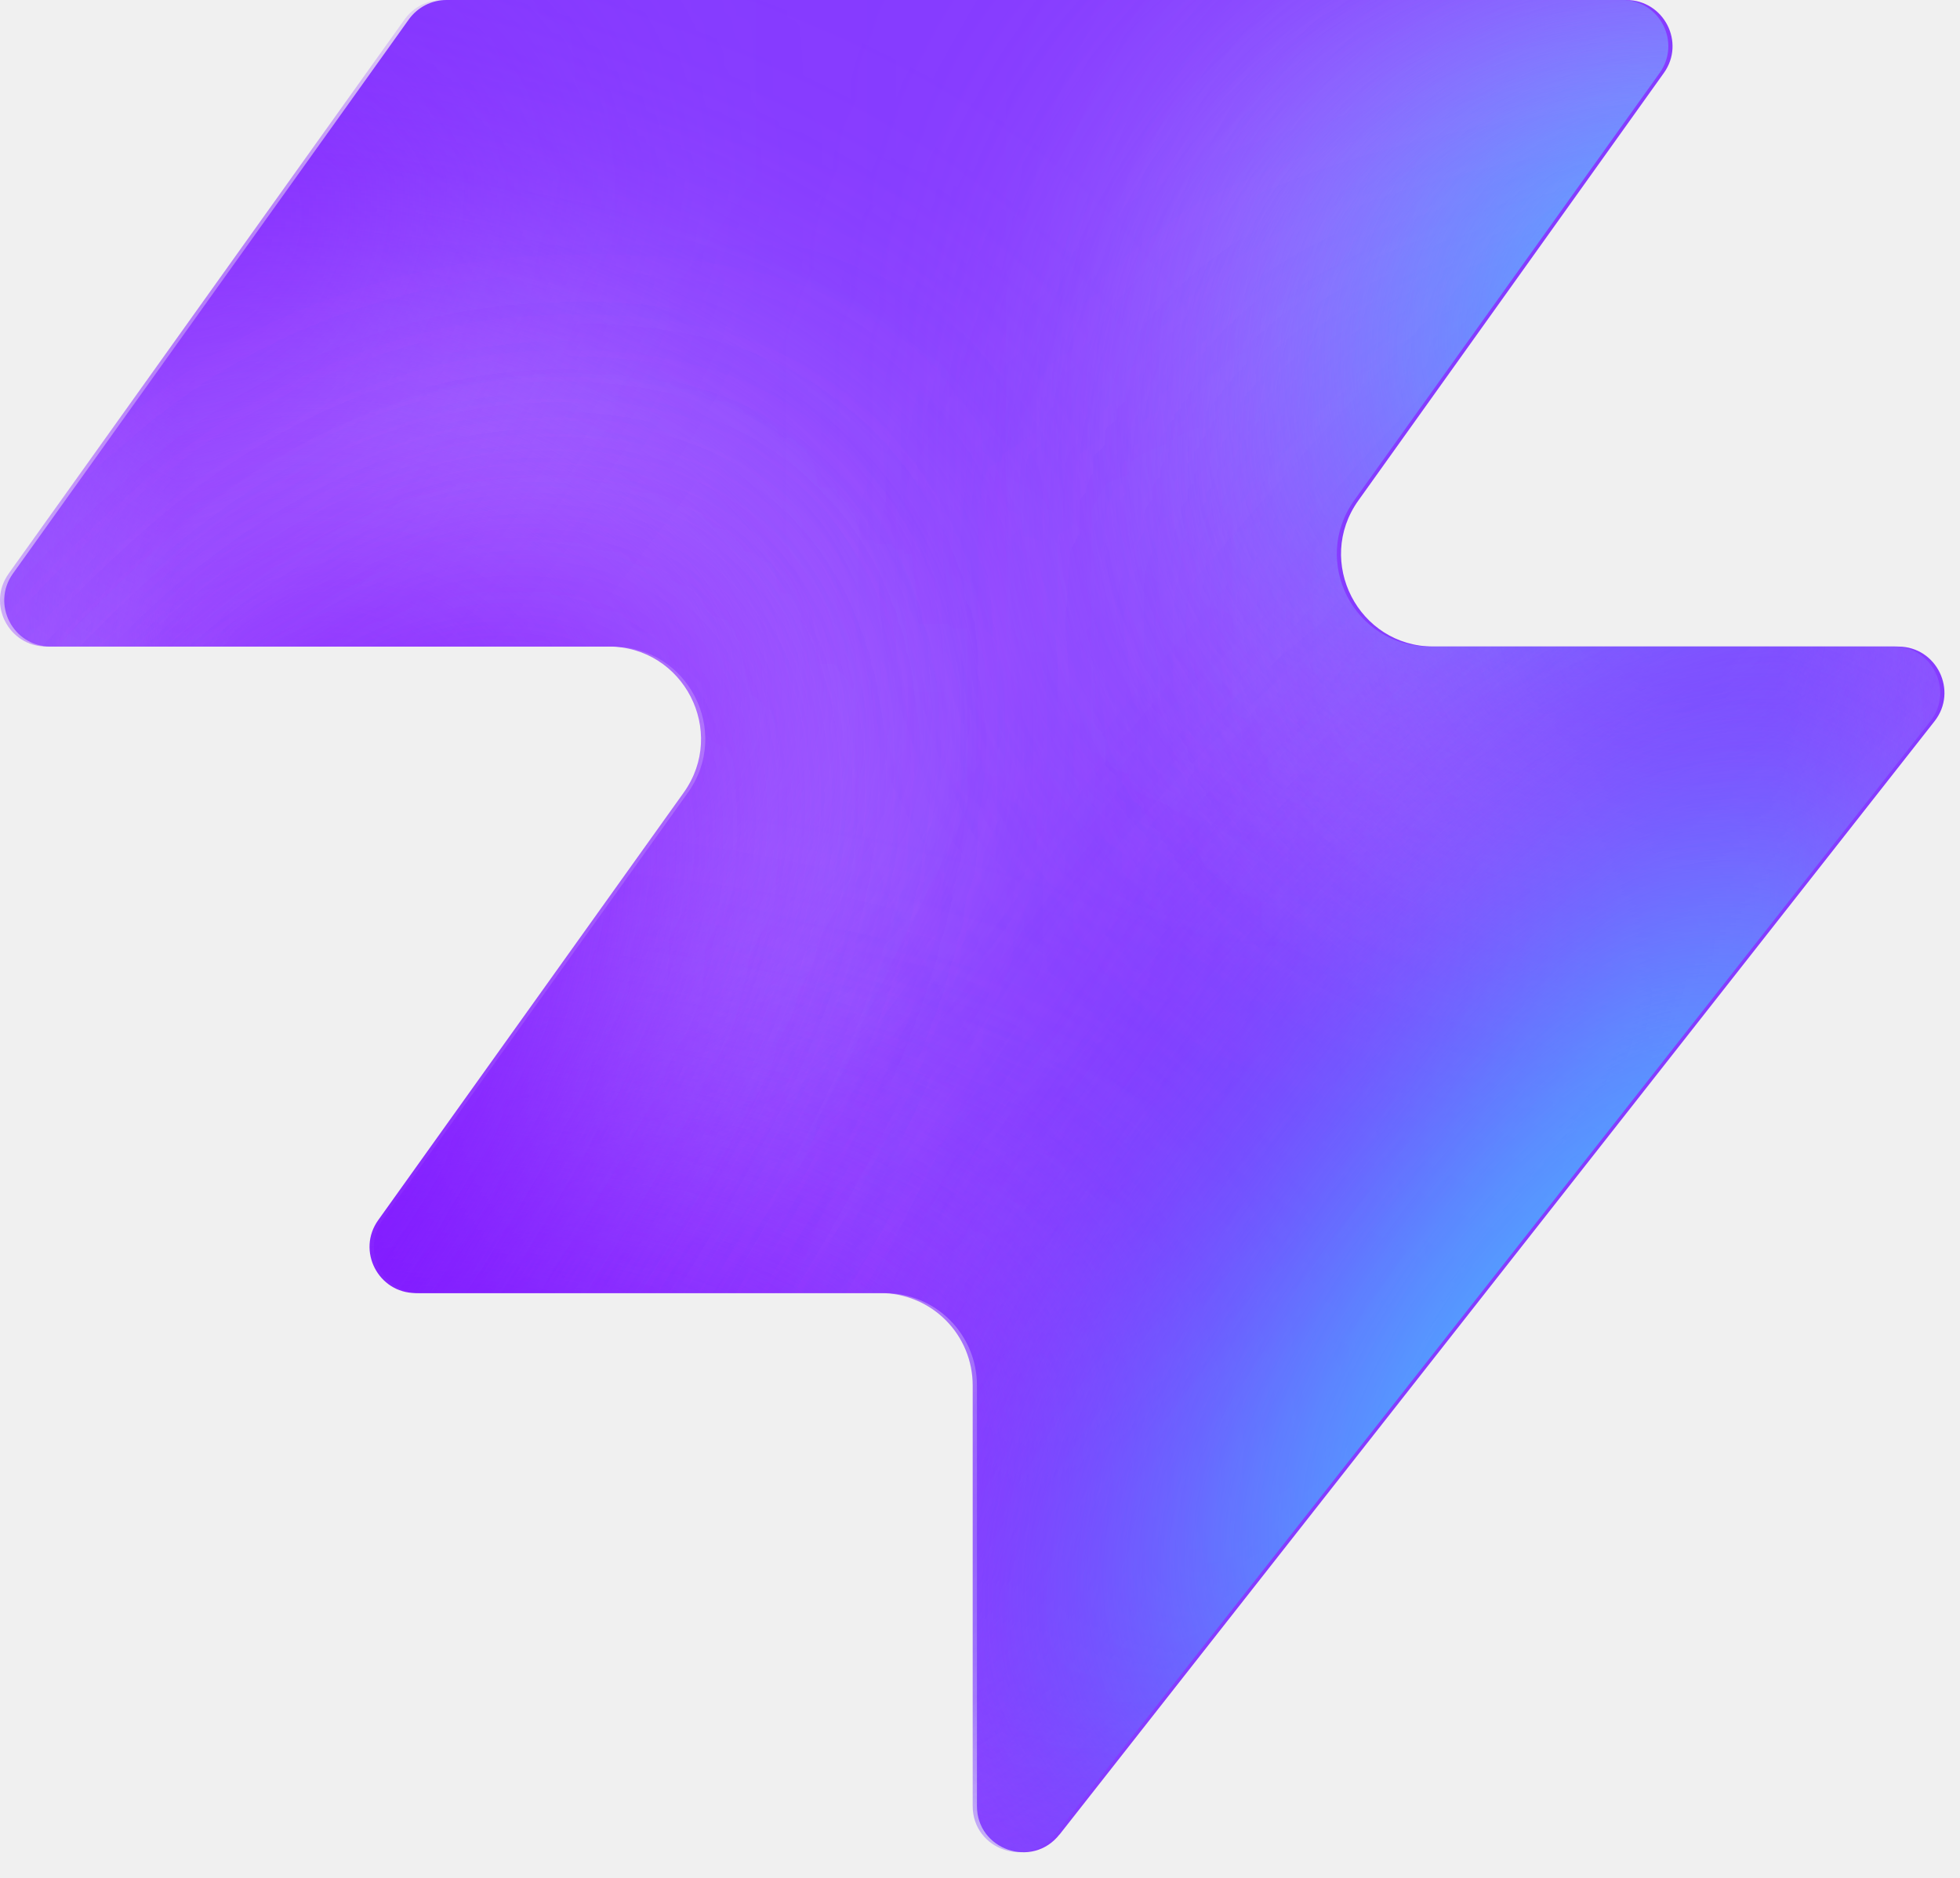
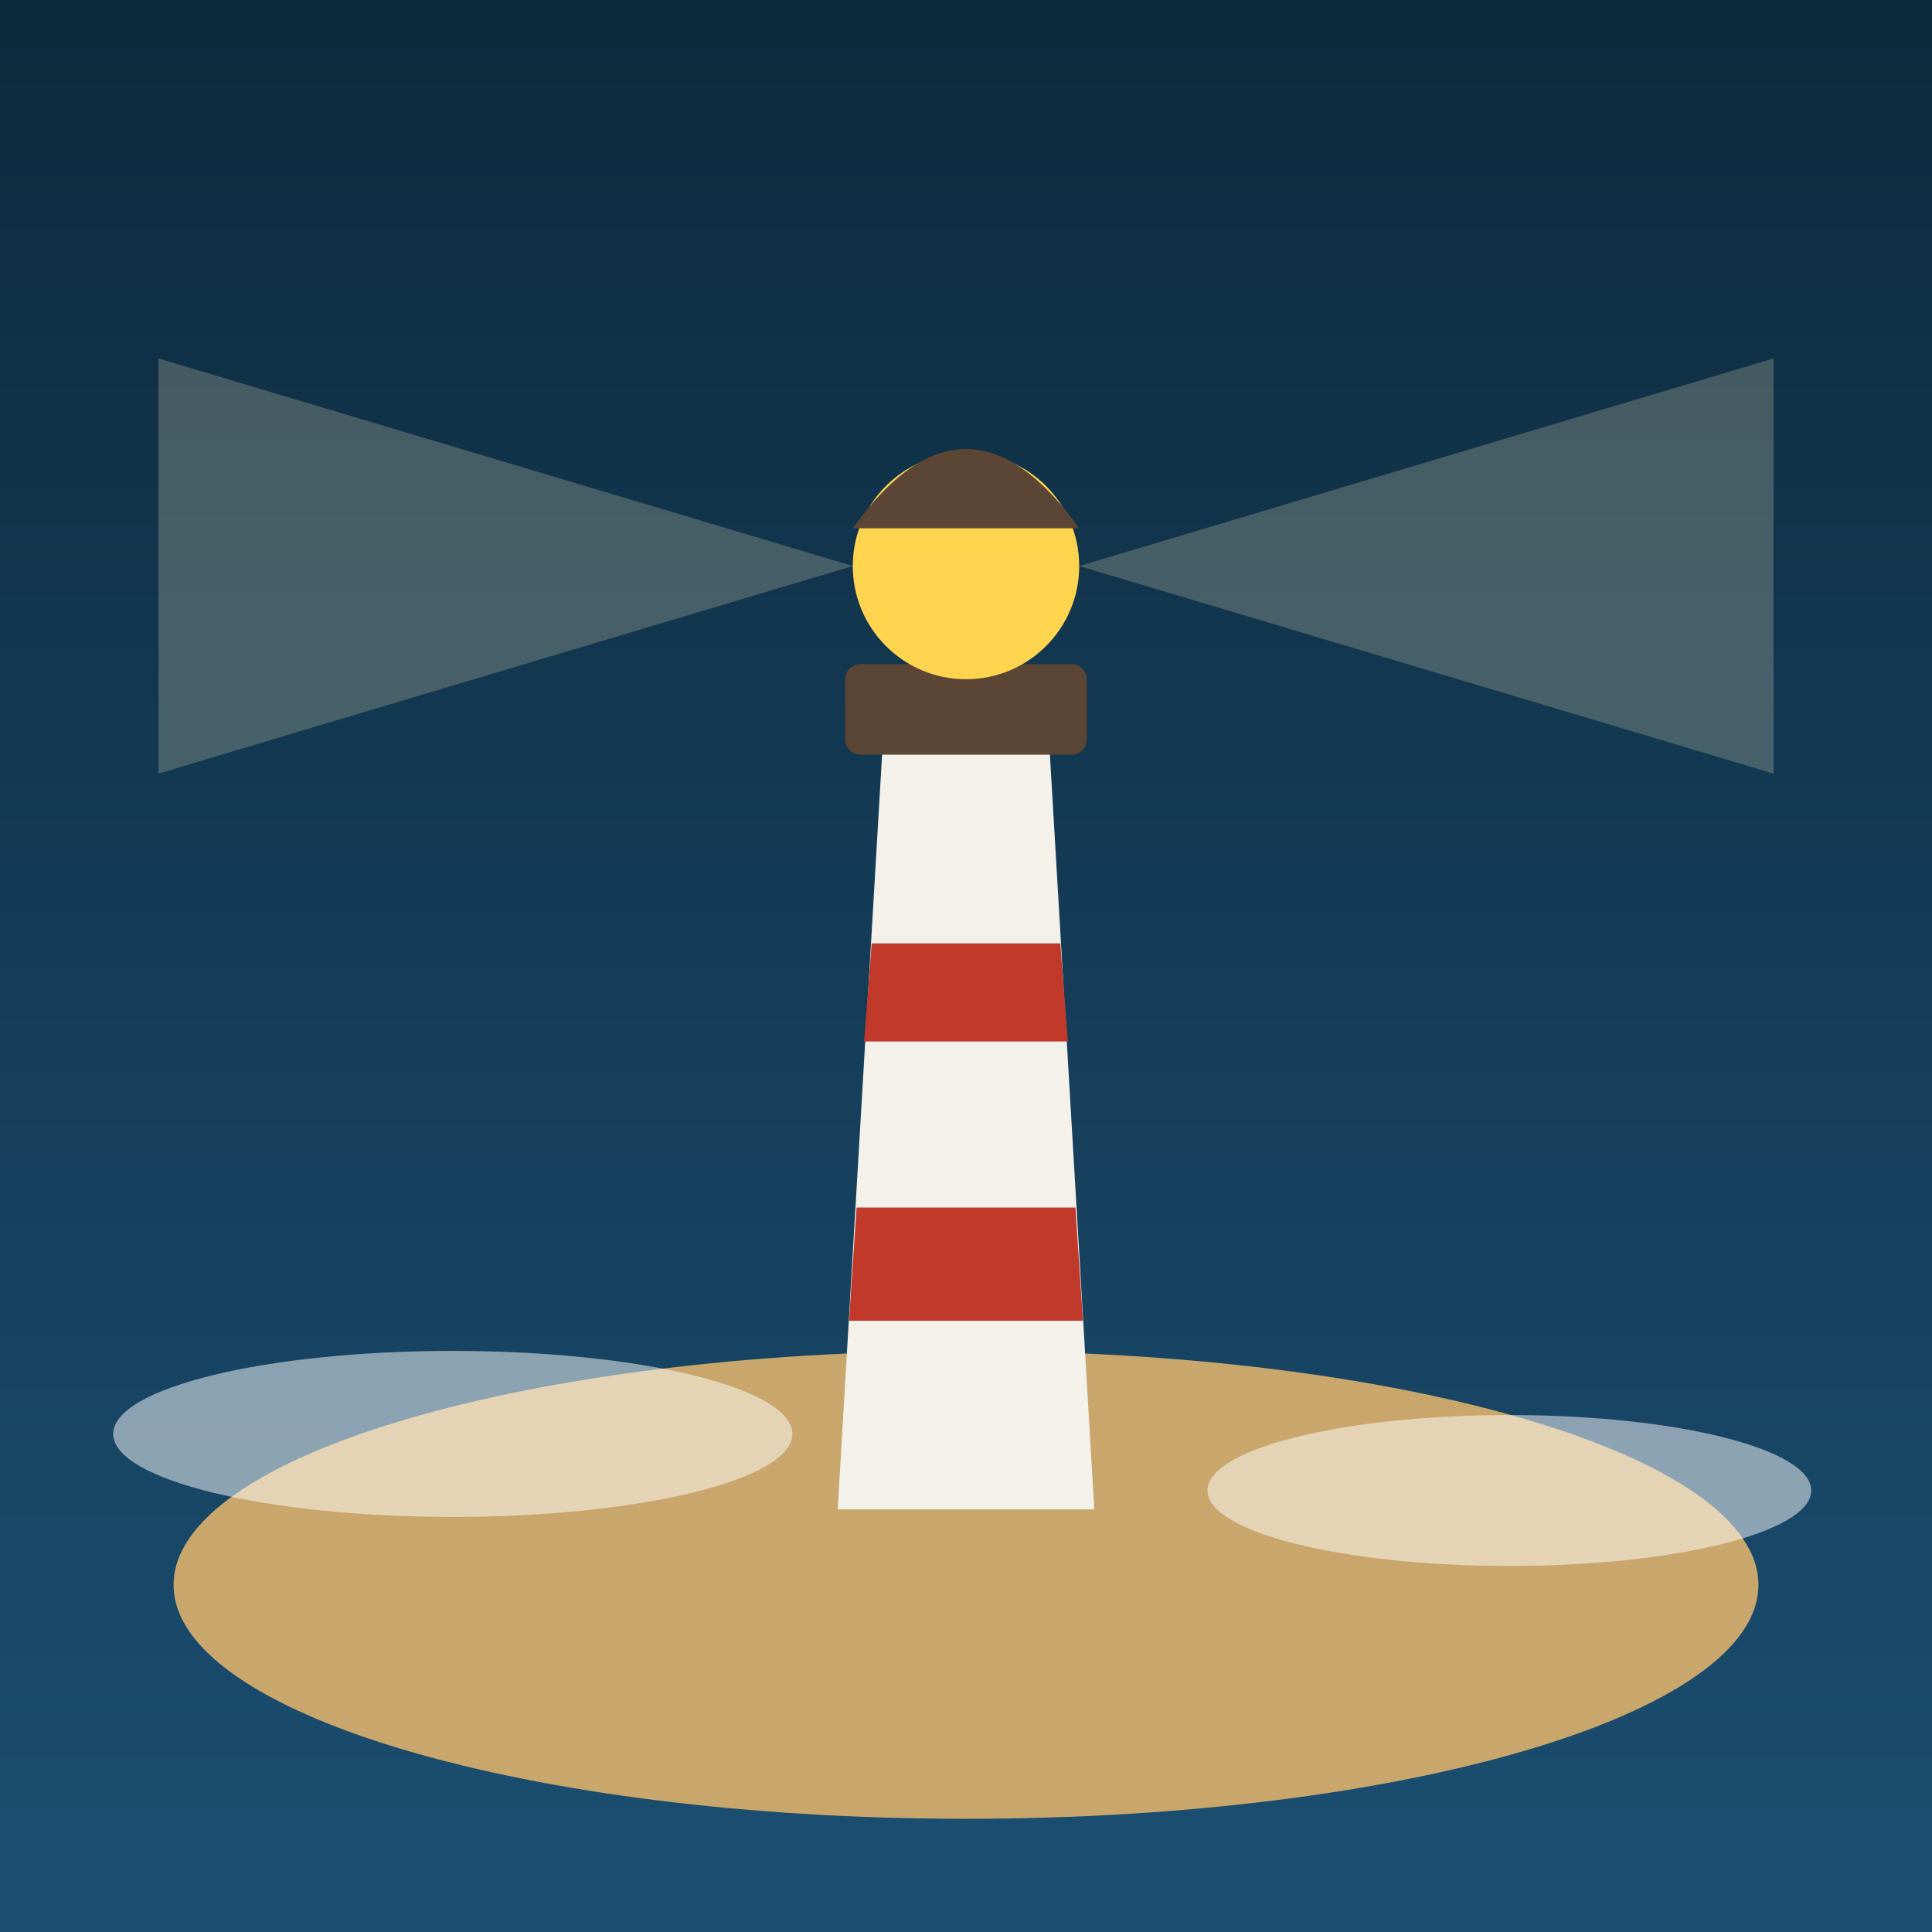
- <svg xmlns="http://www.w3.org/2000/svg" width="48" height="46" fill="none" viewBox="0 0 48 46">
-   <path fill="#863bff" d="M25.946 44.938c-.664.845-2.021.375-2.021-.698V33.937a2.26 2.26 0 0 0-2.262-2.262H10.287c-.92 0-1.456-1.04-.92-1.788l7.48-10.471c1.07-1.497 0-3.578-1.842-3.578H1.237c-.92 0-1.456-1.04-.92-1.788L10.013.474c.214-.297.556-.474.92-.474h28.894c.92 0 1.456 1.04.92 1.788l-7.48 10.471c-1.07 1.498 0 3.579 1.842 3.579h11.377c.943 0 1.473 1.088.89 1.83L25.947 44.94z" style="fill:#863bff;fill:color(display-p3 .525 .23 1);fill-opacity:1" />
-   <mask id="a" width="48" height="46" x="0" y="0" maskUnits="userSpaceOnUse" style="mask-type:alpha">
-     <path fill="#000" d="M25.842 44.938c-.664.844-2.021.375-2.021-.698V33.937a2.26 2.26 0 0 0-2.262-2.262H10.183c-.92 0-1.456-1.04-.92-1.788l7.48-10.471c1.07-1.498 0-3.579-1.842-3.579H1.133c-.92 0-1.456-1.04-.92-1.787L9.91.473c.214-.297.556-.474.92-.474h28.894c.92 0 1.456 1.04.92 1.788l-7.48 10.471c-1.07 1.498 0 3.578 1.842 3.578h11.377c.943 0 1.473 1.088.89 1.832L25.843 44.94z" style="fill:#000;fill-opacity:1" />
-   </mask>
-   <g mask="url(#a)">
-     <g filter="url(#b)">
-       <ellipse cx="5.508" cy="14.704" fill="#ede6ff" rx="5.508" ry="14.704" style="fill:#ede6ff;fill:color(display-p3 .927 .903 1);fill-opacity:1" transform="matrix(.00324 1 1 -.00324 -4.47 31.516)" />
-     </g>
-     <g filter="url(#c)">
-       <ellipse cx="10.399" cy="29.851" fill="#ede6ff" rx="10.399" ry="29.851" style="fill:#ede6ff;fill:color(display-p3 .927 .903 1);fill-opacity:1" transform="matrix(.00324 1 1 -.00324 -39.328 7.883)" />
-     </g>
-     <g filter="url(#d)">
-       <ellipse cx="5.508" cy="30.487" fill="#7e14ff" rx="5.508" ry="30.487" style="fill:#7e14ff;fill:color(display-p3 .492 .077 1);fill-opacity:1" transform="rotate(89.814 -25.913 -14.639)scale(1 -1)" />
-     </g>
-     <g filter="url(#e)">
-       <ellipse cx="5.508" cy="30.599" fill="#7e14ff" rx="5.508" ry="30.599" style="fill:#7e14ff;fill:color(display-p3 .492 .077 1);fill-opacity:1" transform="rotate(89.814 -32.644 -3.334)scale(1 -1)" />
-     </g>
-     <g filter="url(#f)">
-       <ellipse cx="5.508" cy="30.599" fill="#7e14ff" rx="5.508" ry="30.599" style="fill:#7e14ff;fill:color(display-p3 .492 .077 1);fill-opacity:1" transform="matrix(.00324 1 1 -.00324 -34.34 30.47)" />
-     </g>
-     <g filter="url(#g)">
-       <ellipse cx="14.072" cy="22.078" fill="#ede6ff" rx="14.072" ry="22.078" style="fill:#ede6ff;fill:color(display-p3 .927 .903 1);fill-opacity:1" transform="rotate(93.35 24.506 48.493)scale(-1 1)" />
-     </g>
-     <g filter="url(#h)">
-       <ellipse cx="3.47" cy="21.501" fill="#7e14ff" rx="3.47" ry="21.501" style="fill:#7e14ff;fill:color(display-p3 .492 .077 1);fill-opacity:1" transform="rotate(89.009 28.708 47.59)scale(-1 1)" />
-     </g>
-     <g filter="url(#i)">
-       <ellipse cx="3.47" cy="21.501" fill="#7e14ff" rx="3.47" ry="21.501" style="fill:#7e14ff;fill:color(display-p3 .492 .077 1);fill-opacity:1" transform="rotate(89.009 28.708 47.59)scale(-1 1)" />
-     </g>
-     <g filter="url(#j)">
-       <ellipse cx=".387" cy="8.972" fill="#7e14ff" rx="4.407" ry="29.108" style="fill:#7e14ff;fill:color(display-p3 .492 .077 1);fill-opacity:1" transform="rotate(39.51 .387 8.972)" />
-     </g>
-     <g filter="url(#k)">
-       <ellipse cx="47.523" cy="-6.092" fill="#7e14ff" rx="4.407" ry="29.108" style="fill:#7e14ff;fill:color(display-p3 .492 .077 1);fill-opacity:1" transform="rotate(37.892 47.523 -6.092)" />
-     </g>
-     <g filter="url(#l)">
-       <ellipse cx="41.412" cy="6.333" fill="#47bfff" rx="5.971" ry="9.665" style="fill:#47bfff;fill:color(display-p3 .28 .748 1);fill-opacity:1" transform="rotate(37.892 41.412 6.333)" />
-     </g>
-     <g filter="url(#m)">
-       <ellipse cx="-1.879" cy="38.332" fill="#7e14ff" rx="4.407" ry="29.108" style="fill:#7e14ff;fill:color(display-p3 .492 .077 1);fill-opacity:1" transform="rotate(37.892 -1.88 38.332)" />
-     </g>
-     <g filter="url(#n)">
-       <ellipse cx="-1.879" cy="38.332" fill="#7e14ff" rx="4.407" ry="29.108" style="fill:#7e14ff;fill:color(display-p3 .492 .077 1);fill-opacity:1" transform="rotate(37.892 -1.88 38.332)" />
-     </g>
-     <g filter="url(#o)">
-       <ellipse cx="35.651" cy="29.907" fill="#7e14ff" rx="4.407" ry="29.108" style="fill:#7e14ff;fill:color(display-p3 .492 .077 1);fill-opacity:1" transform="rotate(37.892 35.651 29.907)" />
-     </g>
-     <g filter="url(#p)">
-       <ellipse cx="38.418" cy="32.4" fill="#47bfff" rx="5.971" ry="15.297" style="fill:#47bfff;fill:color(display-p3 .28 .748 1);fill-opacity:1" transform="rotate(37.892 38.418 32.4)" />
-     </g>
+ <svg xmlns="http://www.w3.org/2000/svg" width="512" height="512" viewBox="0 0 512 512">
+   <defs>
+     <linearGradient id="cielo" x1="0" y1="0" x2="0" y2="1">
+       <stop offset="0" stop-color="#0e2a3d" />
+       <stop offset="1" stop-color="#1b4f72" />
+     </linearGradient>
+   </defs>
+   <rect width="512" height="512" fill="url(#cielo)" />
+   <g opacity="0.22" fill="#fff3c4">
+     <path d="M286 150 L470 95 L470 205 Z" />
+     <path d="M226 150 L42 95 L42 205 Z" />
  </g>
-   <defs>
-     <filter id="b" width="60.045" height="41.654" x="-19.77" y="16.149" color-interpolation-filters="sRGB" filterUnits="userSpaceOnUse">
-       <feFlood flood-opacity="0" result="BackgroundImageFix" />
-       <feBlend in="SourceGraphic" in2="BackgroundImageFix" result="shape" />
-       <feGaussianBlur result="effect1_foregroundBlur_2002_17158" stdDeviation="7.659" />
-     </filter>
-     <filter id="c" width="90.34" height="51.437" x="-54.613" y="-7.533" color-interpolation-filters="sRGB" filterUnits="userSpaceOnUse">
-       <feFlood flood-opacity="0" result="BackgroundImageFix" />
-       <feBlend in="SourceGraphic" in2="BackgroundImageFix" result="shape" />
-       <feGaussianBlur result="effect1_foregroundBlur_2002_17158" stdDeviation="7.659" />
-     </filter>
-     <filter id="d" width="79.355" height="29.4" x="-49.64" y="2.03" color-interpolation-filters="sRGB" filterUnits="userSpaceOnUse">
-       <feFlood flood-opacity="0" result="BackgroundImageFix" />
-       <feBlend in="SourceGraphic" in2="BackgroundImageFix" result="shape" />
-       <feGaussianBlur result="effect1_foregroundBlur_2002_17158" stdDeviation="4.596" />
-     </filter>
-     <filter id="e" width="79.579" height="29.4" x="-45.045" y="20.029" color-interpolation-filters="sRGB" filterUnits="userSpaceOnUse">
-       <feFlood flood-opacity="0" result="BackgroundImageFix" />
-       <feBlend in="SourceGraphic" in2="BackgroundImageFix" result="shape" />
-       <feGaussianBlur result="effect1_foregroundBlur_2002_17158" stdDeviation="4.596" />
-     </filter>
-     <filter id="f" width="79.579" height="29.4" x="-43.513" y="21.178" color-interpolation-filters="sRGB" filterUnits="userSpaceOnUse">
-       <feFlood flood-opacity="0" result="BackgroundImageFix" />
-       <feBlend in="SourceGraphic" in2="BackgroundImageFix" result="shape" />
-       <feGaussianBlur result="effect1_foregroundBlur_2002_17158" stdDeviation="4.596" />
-     </filter>
-     <filter id="g" width="74.749" height="58.852" x="15.756" y="-17.901" color-interpolation-filters="sRGB" filterUnits="userSpaceOnUse">
-       <feFlood flood-opacity="0" result="BackgroundImageFix" />
-       <feBlend in="SourceGraphic" in2="BackgroundImageFix" result="shape" />
-       <feGaussianBlur result="effect1_foregroundBlur_2002_17158" stdDeviation="7.659" />
-     </filter>
-     <filter id="h" width="61.377" height="25.362" x="23.548" y="2.284" color-interpolation-filters="sRGB" filterUnits="userSpaceOnUse">
-       <feFlood flood-opacity="0" result="BackgroundImageFix" />
-       <feBlend in="SourceGraphic" in2="BackgroundImageFix" result="shape" />
-       <feGaussianBlur result="effect1_foregroundBlur_2002_17158" stdDeviation="4.596" />
-     </filter>
-     <filter id="i" width="61.377" height="25.362" x="23.548" y="2.284" color-interpolation-filters="sRGB" filterUnits="userSpaceOnUse">
-       <feFlood flood-opacity="0" result="BackgroundImageFix" />
-       <feBlend in="SourceGraphic" in2="BackgroundImageFix" result="shape" />
-       <feGaussianBlur result="effect1_foregroundBlur_2002_17158" stdDeviation="4.596" />
-     </filter>
-     <filter id="j" width="56.045" height="63.649" x="-27.636" y="-22.853" color-interpolation-filters="sRGB" filterUnits="userSpaceOnUse">
-       <feFlood flood-opacity="0" result="BackgroundImageFix" />
-       <feBlend in="SourceGraphic" in2="BackgroundImageFix" result="shape" />
-       <feGaussianBlur result="effect1_foregroundBlur_2002_17158" stdDeviation="4.596" />
-     </filter>
-     <filter id="k" width="54.814" height="64.646" x="20.116" y="-38.415" color-interpolation-filters="sRGB" filterUnits="userSpaceOnUse">
-       <feFlood flood-opacity="0" result="BackgroundImageFix" />
-       <feBlend in="SourceGraphic" in2="BackgroundImageFix" result="shape" />
-       <feGaussianBlur result="effect1_foregroundBlur_2002_17158" stdDeviation="4.596" />
-     </filter>
-     <filter id="l" width="33.541" height="35.313" x="24.641" y="-11.323" color-interpolation-filters="sRGB" filterUnits="userSpaceOnUse">
-       <feFlood flood-opacity="0" result="BackgroundImageFix" />
-       <feBlend in="SourceGraphic" in2="BackgroundImageFix" result="shape" />
-       <feGaussianBlur result="effect1_foregroundBlur_2002_17158" stdDeviation="4.596" />
-     </filter>
-     <filter id="m" width="54.814" height="64.646" x="-29.286" y="6.009" color-interpolation-filters="sRGB" filterUnits="userSpaceOnUse">
-       <feFlood flood-opacity="0" result="BackgroundImageFix" />
-       <feBlend in="SourceGraphic" in2="BackgroundImageFix" result="shape" />
-       <feGaussianBlur result="effect1_foregroundBlur_2002_17158" stdDeviation="4.596" />
-     </filter>
-     <filter id="n" width="54.814" height="64.646" x="-29.286" y="6.009" color-interpolation-filters="sRGB" filterUnits="userSpaceOnUse">
-       <feFlood flood-opacity="0" result="BackgroundImageFix" />
-       <feBlend in="SourceGraphic" in2="BackgroundImageFix" result="shape" />
-       <feGaussianBlur result="effect1_foregroundBlur_2002_17158" stdDeviation="4.596" />
-     </filter>
-     <filter id="o" width="54.814" height="64.646" x="8.244" y="-2.416" color-interpolation-filters="sRGB" filterUnits="userSpaceOnUse">
-       <feFlood flood-opacity="0" result="BackgroundImageFix" />
-       <feBlend in="SourceGraphic" in2="BackgroundImageFix" result="shape" />
-       <feGaussianBlur result="effect1_foregroundBlur_2002_17158" stdDeviation="4.596" />
-     </filter>
-     <filter id="p" width="39.409" height="43.623" x="18.713" y="10.588" color-interpolation-filters="sRGB" filterUnits="userSpaceOnUse">
-       <feFlood flood-opacity="0" result="BackgroundImageFix" />
-       <feBlend in="SourceGraphic" in2="BackgroundImageFix" result="shape" />
-       <feGaussianBlur result="effect1_foregroundBlur_2002_17158" stdDeviation="4.596" />
-     </filter>
-   </defs>
+   <ellipse cx="256" cy="420" rx="210" ry="62" fill="#c9a66b" />
+   <path d="M222 400 L234 196 L278 196 L290 400 Z" fill="#f4f1ea" />
+   <path d="M227 320 L285 320 L287 350 L225 350 Z" fill="#c0392b" />
+   <path d="M231 250 L281 250 L283 276 L229 276 Z" fill="#c0392b" />
+   <rect x="224" y="176" width="64" height="24" rx="4" fill="#5b4636" />
+   <circle cx="256" cy="150" r="30" fill="#ffd54f" />
+   <path d="M226 140 Q256 98 286 140 Z" fill="#5b4636" />
+   <g fill="#ffffff" opacity="0.5">
+     <ellipse cx="120" cy="380" rx="90" ry="22" />
+     <ellipse cx="400" cy="395" rx="80" ry="20" />
+   </g>
</svg>
